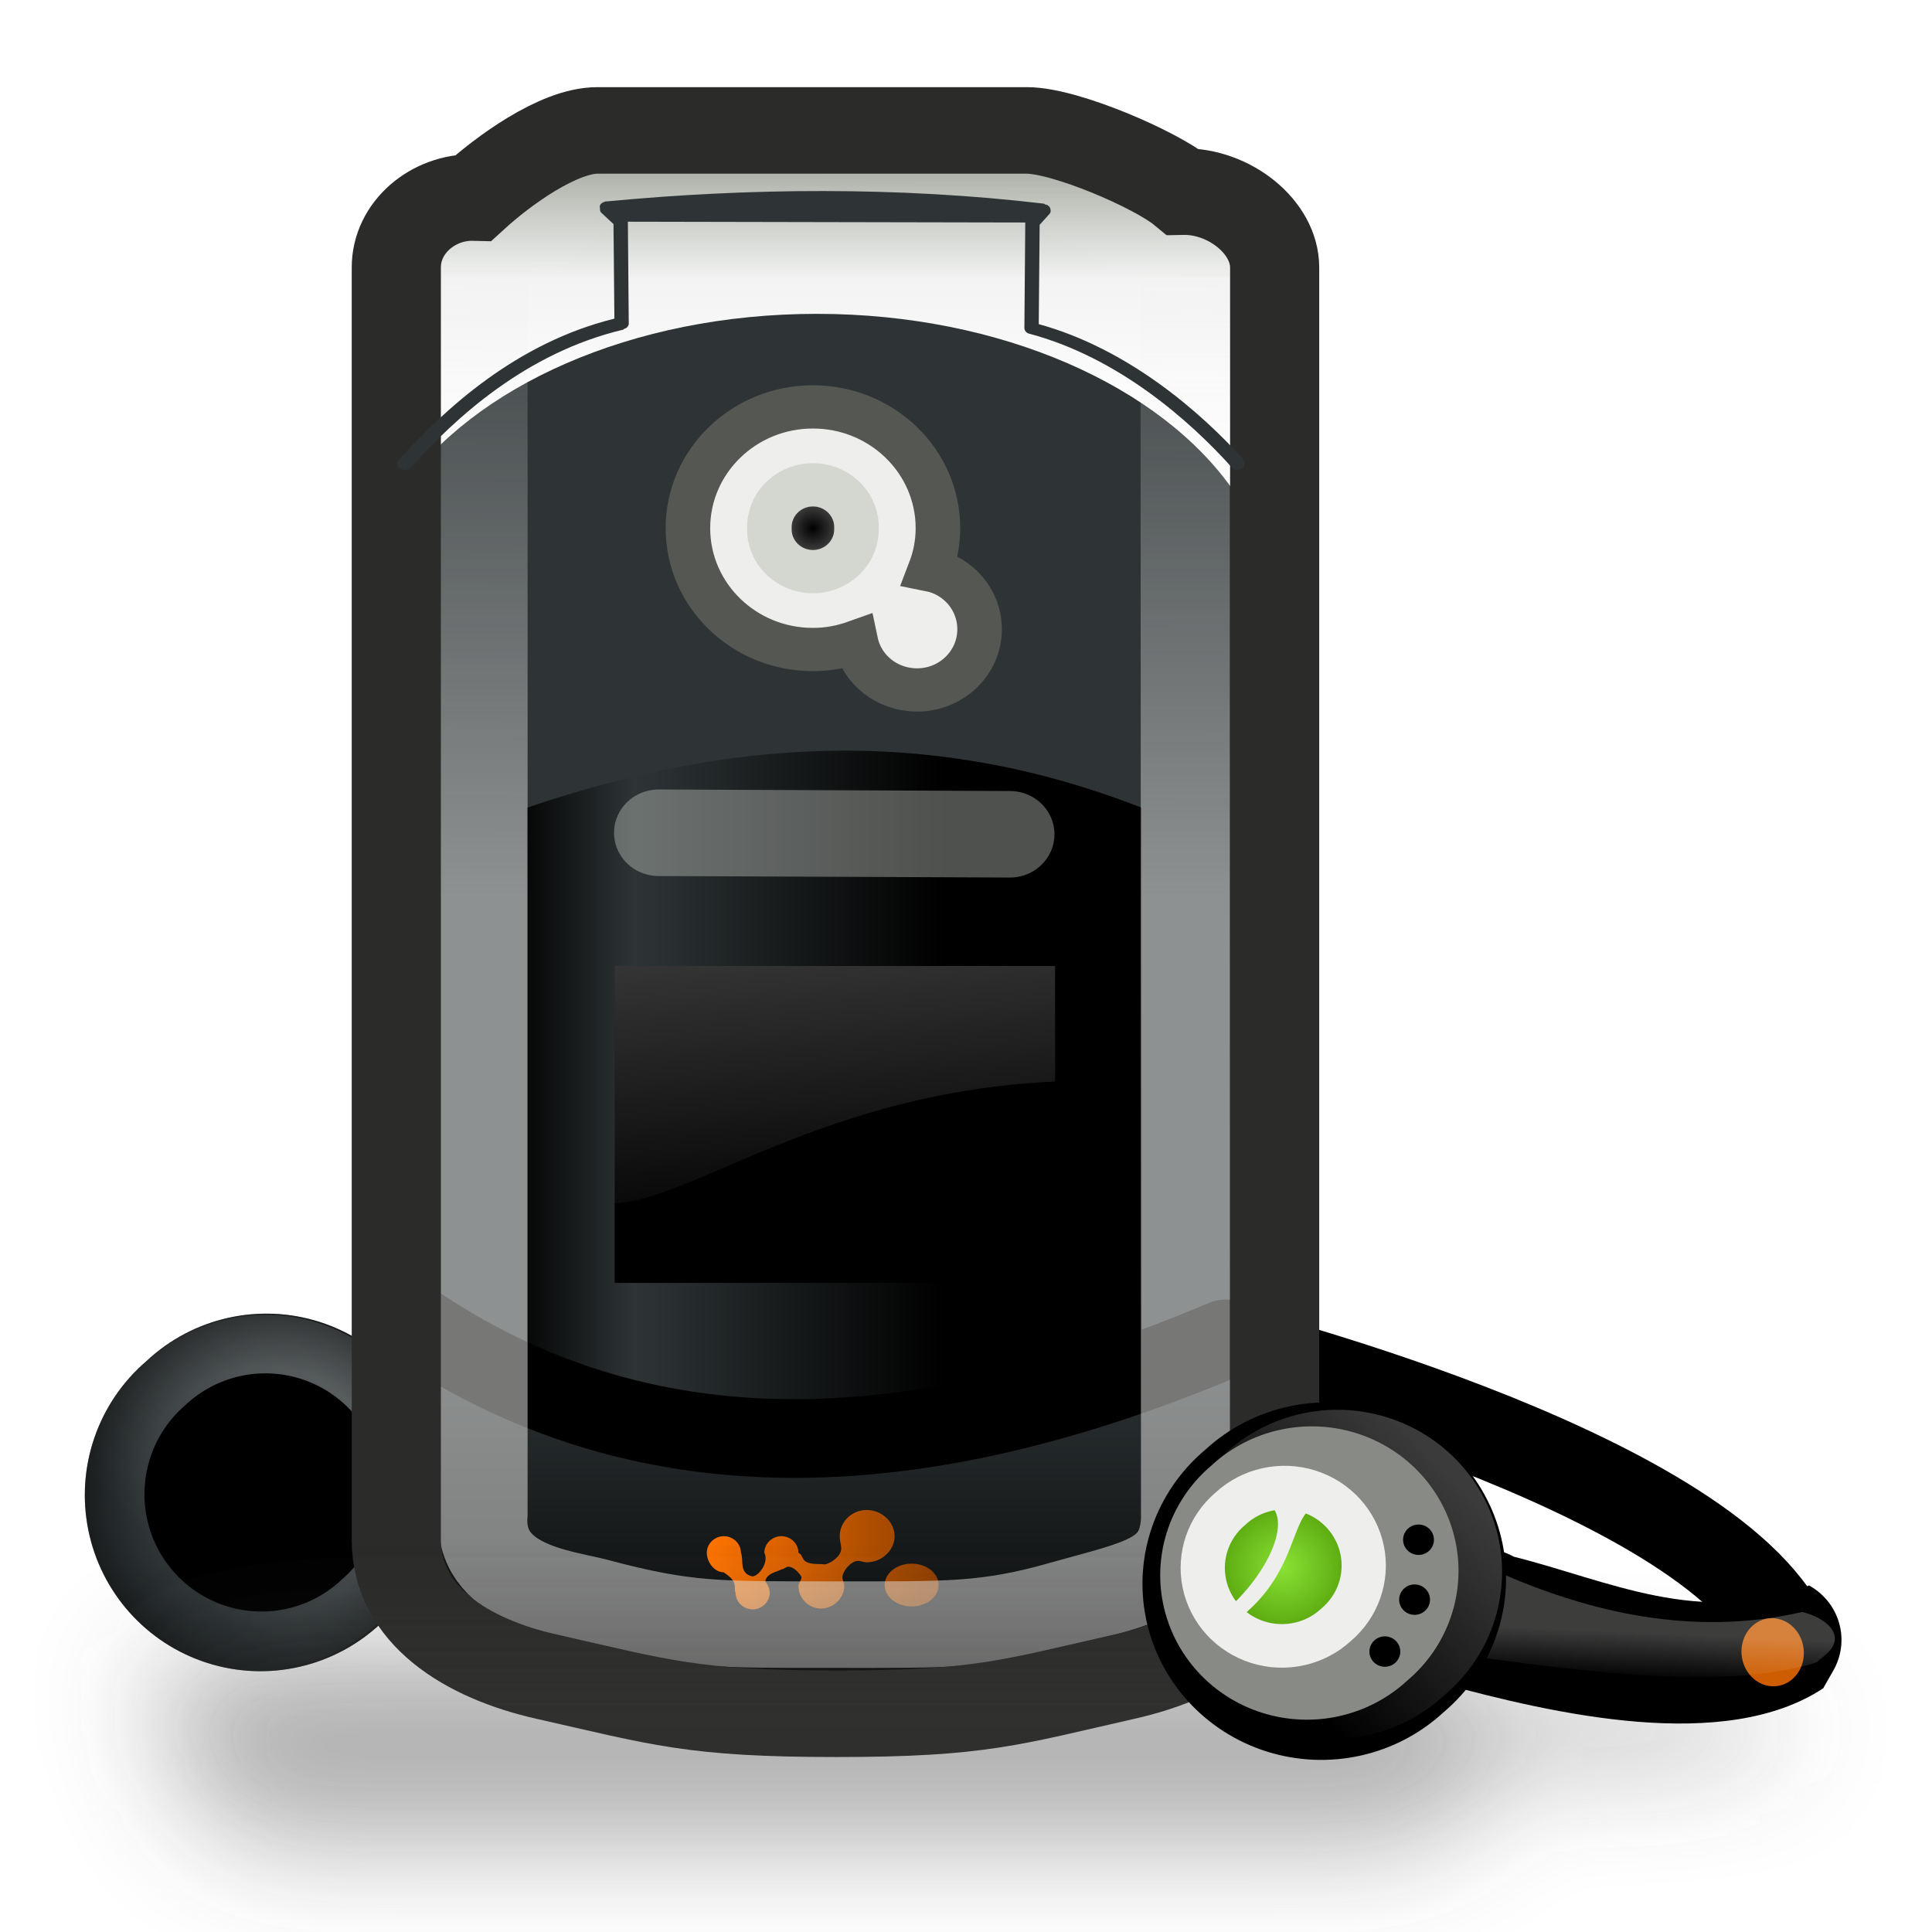
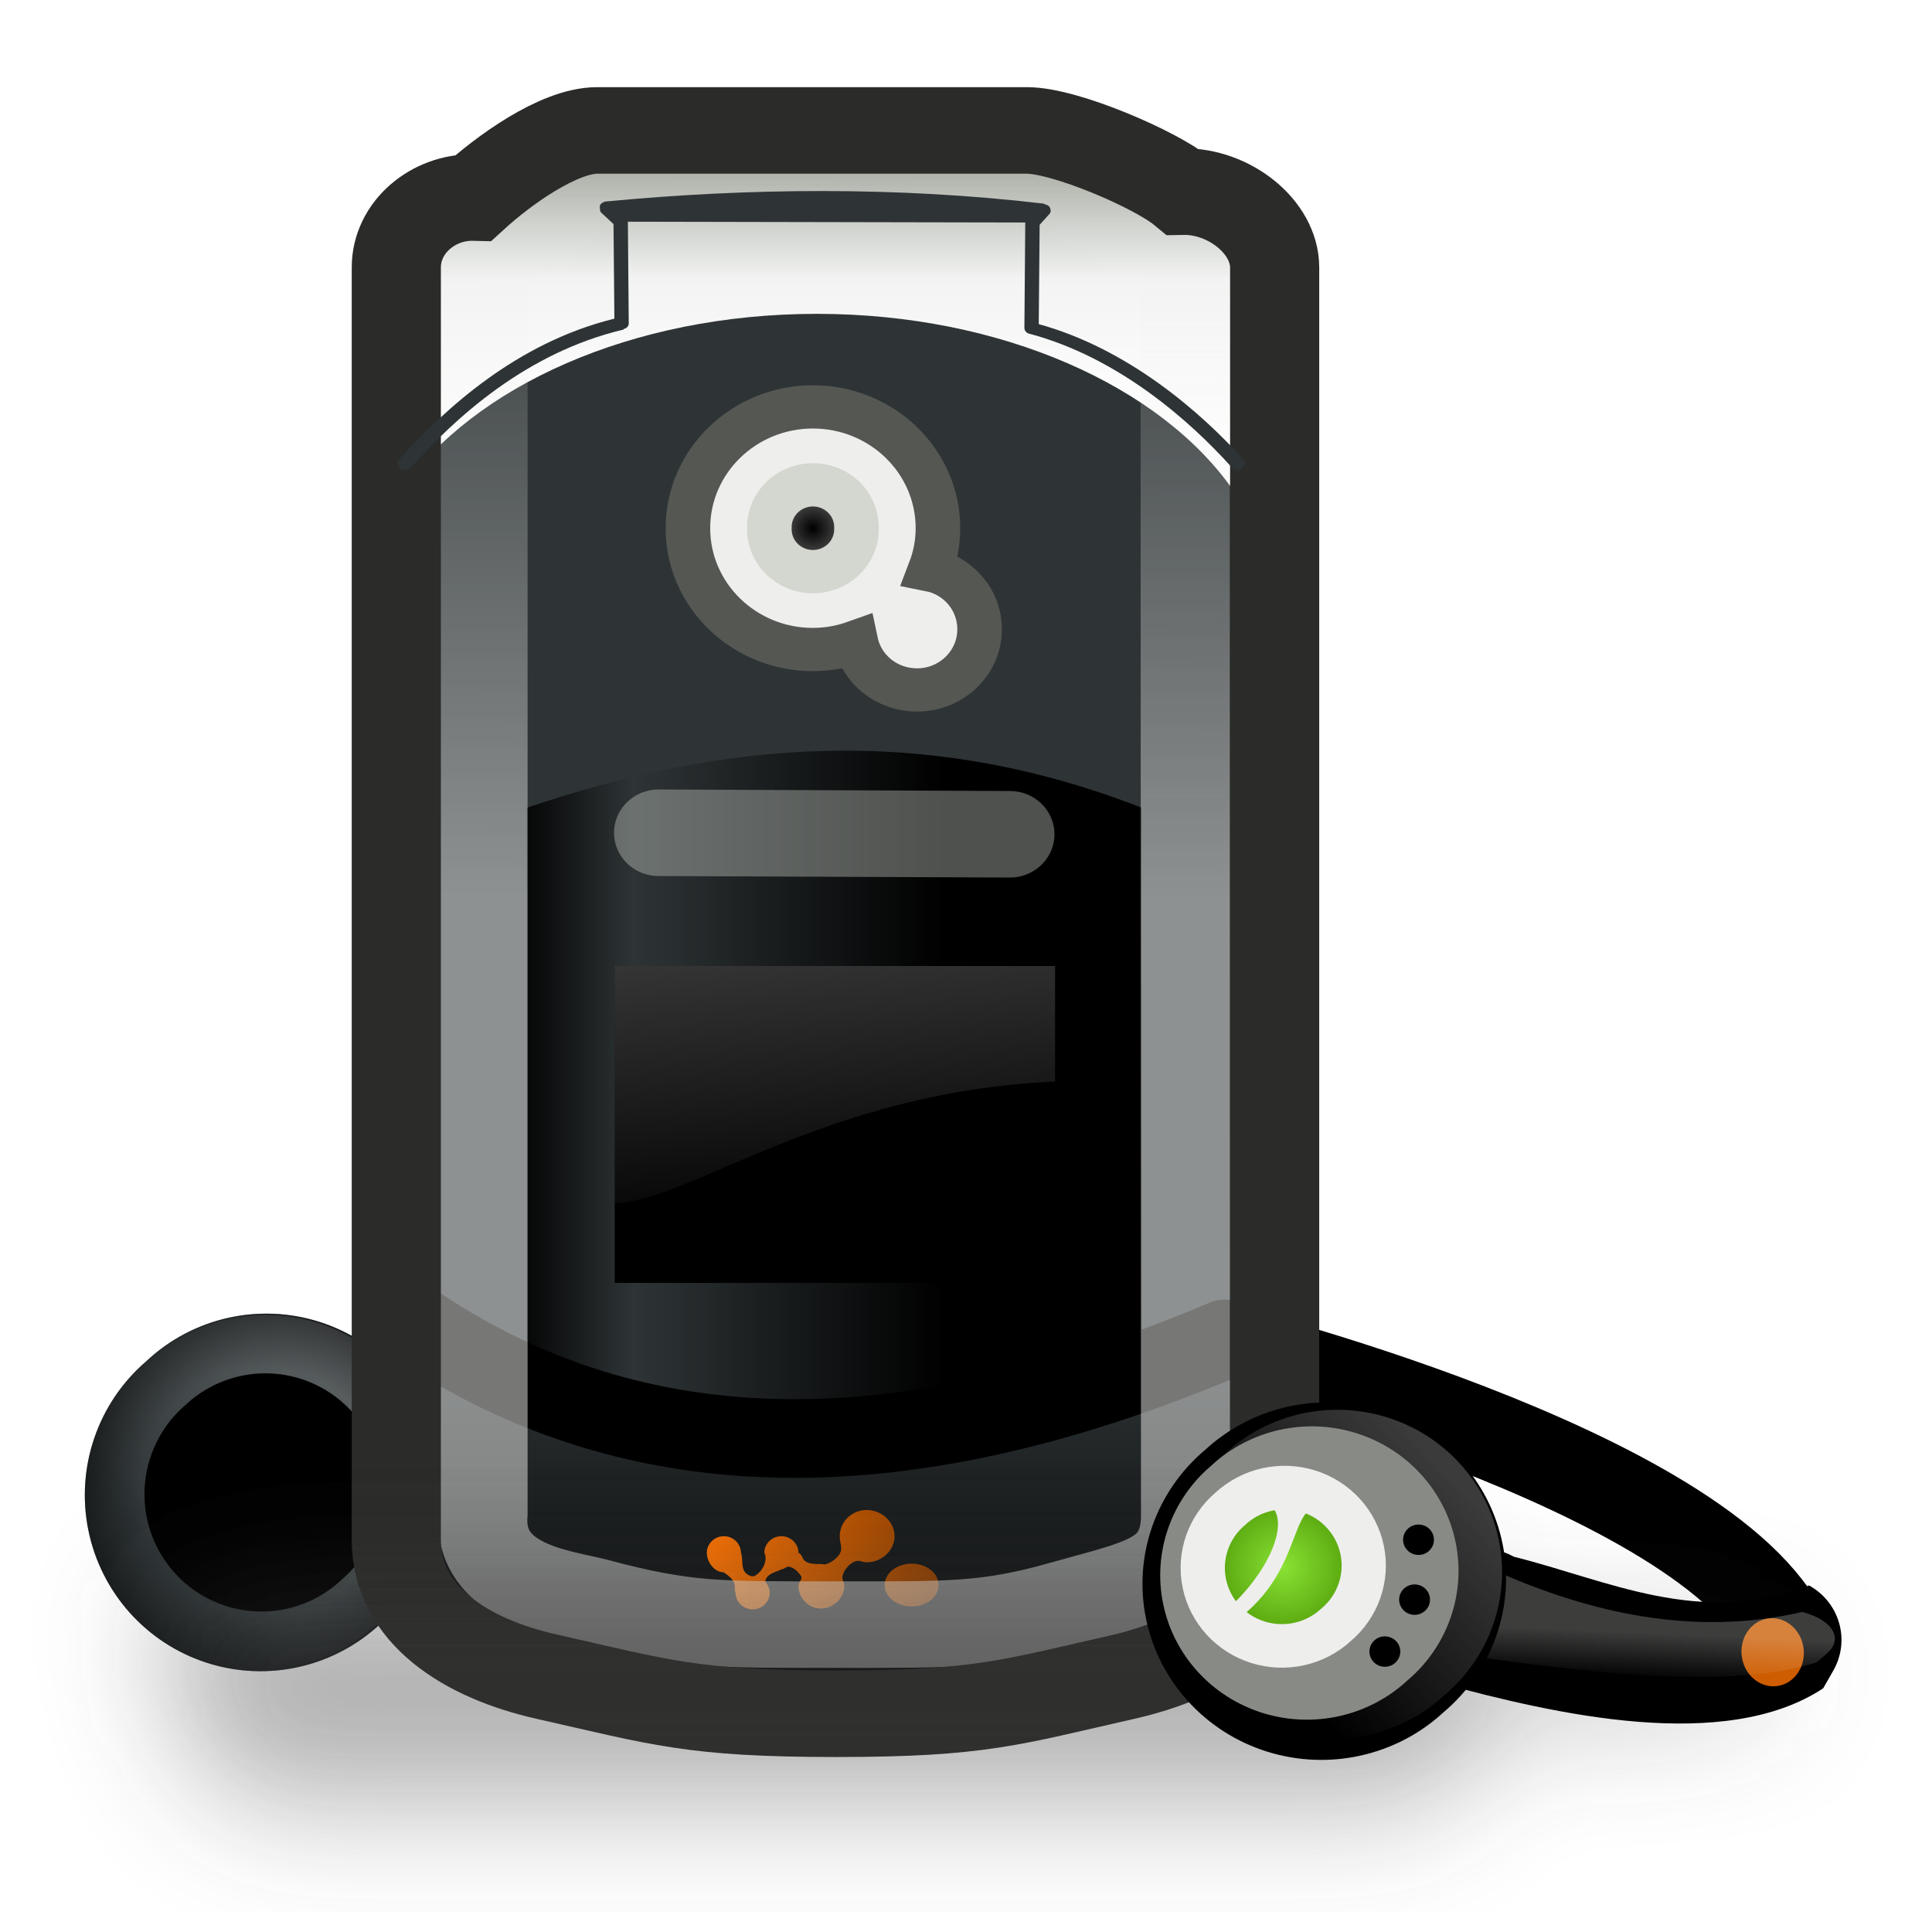
<svg xmlns="http://www.w3.org/2000/svg" xmlns:xlink="http://www.w3.org/1999/xlink" width="22" height="22" id="svg5050" version="1.0">
  <defs id="defs5052">
    <linearGradient id="linearGradient8507">
      <stop style="stop-color:#000000;stop-opacity:0;" offset="0" id="stop8509" />
      <stop id="stop8515" offset="0.5" style="stop-color:#000000;stop-opacity:0;" />
      <stop style="stop-color:#000000;stop-opacity:1;" offset="1" id="stop8511" />
    </linearGradient>
    <radialGradient xlink:href="#linearGradient8507" id="radialGradient8765" gradientUnits="userSpaceOnUse" gradientTransform="matrix(1.411924,-7.688285e-2,7.6882793e-2,1.411923,-21.55683,-12.50796)" cx="45.094" cy="38.781" fx="45.094" fy="38.781" r="1.969" />
    <linearGradient xlink:href="#linearGradient7417" id="linearGradient8767" gradientUnits="userSpaceOnUse" x1="45.128" y1="36.938" x2="45.165" y2="40.087" />
    <linearGradient id="linearGradient22866">
      <stop style="stop-color:#000000;stop-opacity:1;" offset="0" id="stop22868" />
      <stop style="stop-color:#000000;stop-opacity:0.4;" offset="1" id="stop22870" />
    </linearGradient>
    <radialGradient xlink:href="#linearGradient22866" id="radialGradient3654" gradientUnits="userSpaceOnUse" cx="100.662" cy="21.055" fx="100.662" fy="21.055" r="1.783" />
    <linearGradient id="linearGradient4547">
      <stop id="stop4549" offset="0" style="stop-color:white;stop-opacity:1;" />
      <stop id="stop4551" offset="1" style="stop-color:white;stop-opacity:0;" />
    </linearGradient>
    <linearGradient xlink:href="#linearGradient4547" id="linearGradient3631" gradientUnits="userSpaceOnUse" gradientTransform="matrix(0.4128565,0,0,0.3604591,5.96287,11.68463)" x1="20.08" y1="4.426" x2="22.454" y2="25.182" />
    <linearGradient id="linearGradient8656">
      <stop style="stop-color:#eeeeec;stop-opacity:1;" offset="0" id="stop8658" />
      <stop style="stop-color:#eeeeec;stop-opacity:0;" offset="1" id="stop8660" />
    </linearGradient>
    <linearGradient xlink:href="#linearGradient8656" id="linearGradient3635" gradientUnits="userSpaceOnUse" gradientTransform="matrix(0.4372067,0,0,0.4601055,3.145465,0.929756)" x1="16.984" y1="30.789" x2="17.066" y2="3.936" />
    <linearGradient id="linearGradient20815">
      <stop style="stop-color:#ff7301;stop-opacity:1;" offset="0" id="stop20817" />
      <stop style="stop-color:#8e3f00;stop-opacity:1;" offset="1" id="stop20819" />
    </linearGradient>
    <linearGradient xlink:href="#linearGradient20815" id="linearGradient3640" gradientUnits="userSpaceOnUse" gradientTransform="matrix(0.4581356,0,0,0.4581356,-28.36797,0.844429)" x1="93.46" y1="54.844" x2="101.525" y2="54.844" />
    <linearGradient id="linearGradient20823">
      <stop style="stop-color:#000000;stop-opacity:1;" offset="0" id="stop20825" />
      <stop style="stop-color:#000000;stop-opacity:0;" offset="1" id="stop20827" />
    </linearGradient>
    <linearGradient xlink:href="#linearGradient20823" id="linearGradient3644" gradientUnits="userSpaceOnUse" gradientTransform="matrix(0.4712884,0,0,0.4581356,26.77031,13.50292)" x1="-24.027" y1="33.455" x2="-24.027" y2="19.483" />
    <linearGradient id="linearGradient16905">
      <stop style="stop-color:#000000;stop-opacity:1;" offset="0" id="stop16907" />
      <stop id="stop16913" offset="0.33" style="stop-color:#000000;stop-opacity:1;" />
      <stop style="stop-color:#000000;stop-opacity:0;" offset="0.81" id="stop8564" />
      <stop style="stop-color:#000000;stop-opacity:1;" offset="1" id="stop16909" />
    </linearGradient>
    <linearGradient xlink:href="#linearGradient16905" id="linearGradient3648" gradientUnits="userSpaceOnUse" gradientTransform="matrix(0.5156936,0,0,0.4555827,-33.62803,0.866141)" x1="107.168" y1="25.442" x2="87.168" y2="25.442" />
    <linearGradient id="linearGradient9136">
      <stop style="stop-color:#ffffff;stop-opacity:1;" offset="0" id="stop9138" />
      <stop id="stop9144" offset="0.5" style="stop-color:#f2f3f2;stop-opacity:1;" />
      <stop style="stop-color:#91978b;stop-opacity:1;" offset="1" id="stop9140" />
    </linearGradient>
    <linearGradient xlink:href="#linearGradient9136" id="linearGradient3651" gradientUnits="userSpaceOnUse" gradientTransform="matrix(0.4581356,0,0,0.4581356,-28.36797,0.844429)" x1="82.817" y1="14.266" x2="82.817" y2="3.625" />
    <filter id="filter5266" height="2.007" y="-0.503" width="1.179" x="-0.089">
      <feGaussianBlur id="feGaussianBlur5268" stdDeviation="1.154" />
    </filter>
    <linearGradient id="linearGradient8408">
      <stop style="stop-color:#8ae234;stop-opacity:1;" offset="0" id="stop8410" />
      <stop style="stop-color:#8ae234;stop-opacity:0;" offset="1" id="stop8412" />
    </linearGradient>
    <radialGradient xlink:href="#linearGradient8408" id="radialGradient8749" gradientUnits="userSpaceOnUse" cx="45.094" cy="38.781" fx="45.094" fy="38.781" r="1.969" />
    <linearGradient id="linearGradient7417">
      <stop style="stop-color:#ffffff;stop-opacity:1;" offset="0" id="stop7419" />
      <stop style="stop-color:#ffffff;stop-opacity:0;" offset="1" id="stop7421" />
    </linearGradient>
    <linearGradient xlink:href="#linearGradient7417" id="linearGradient8751" gradientUnits="userSpaceOnUse" x1="45.128" y1="36.938" x2="45.165" y2="40.087" />
    <linearGradient id="linearGradient8456">
      <stop style="stop-color:#eeeeec;stop-opacity:1;" offset="0" id="stop8458" />
      <stop style="stop-color:#eeeeec;stop-opacity:0;" offset="1" id="stop8460" />
    </linearGradient>
    <linearGradient xlink:href="#linearGradient8456" id="linearGradient8462" x1="40.646" y1="40.74" x2="40.564" y2="42.085" gradientUnits="userSpaceOnUse" gradientTransform="matrix(1,0,0,0.7463368,-2.09934,10.68774)" />
  </defs>
  <g id="layer1">
    <g id="g2574" transform="matrix(0.5378906,0,0,0.5392616,-3.839034,-3.762282)">
      <path transform="matrix(1.261047,1.406293,-1.406293,1.261047,10.387,-73.82816)" d="M 47.062 38.781 A 1.969 1.969 0 1 1  43.125,38.781 A 1.969 1.969 0 1 1  47.062 38.781 z" id="path8521" style="fill:#2e3436;fill-opacity:1;stroke:none;stroke-width:0.6;stroke-miterlimit:4;stroke-dasharray:none;stroke-opacity:1" />
      <path style="opacity:0.231;fill:url(#linearGradient8767);fill-opacity:1;stroke:none;stroke-width:0.6;stroke-miterlimit:4;stroke-dasharray:none;stroke-opacity:1" id="path8523" d="M 47.062 38.781 A 1.969 1.969 0 1 1  43.125,38.781 A 1.969 1.969 0 1 1  47.062 38.781 z" transform="matrix(1.254324,1.394272,-1.398795,1.250267,10.38022,-72.87568)" />
      <path style="fill:url(#radialGradient8765);fill-opacity:1;stroke:none;stroke-width:0.6;stroke-miterlimit:4;stroke-dasharray:none;stroke-opacity:1" id="path8525" d="M 47.062 38.781 A 1.969 1.969 0 1 1  43.125,38.781 A 1.969 1.969 0 1 1  47.062 38.781 z" transform="matrix(1.261047,1.406293,-1.406293,1.261047,10.387,-73.82816)" />
      <path transform="matrix(0.8400461,0.9368016,-0.9368016,0.8400461,11.16405,-36.33007)" d="M 47.062 38.781 A 1.969 1.969 0 1 1  43.125,38.781 A 1.969 1.969 0 1 1  47.062 38.781 z" id="path8527" style="fill:#000000;fill-opacity:1;stroke:none;stroke-width:0.6;stroke-miterlimit:4;stroke-dasharray:none;stroke-opacity:1" />
    </g>
    <path style="fill:none;fill-rule:evenodd;stroke:#000000;stroke-width:1px;stroke-linecap:butt;stroke-linejoin:miter;stroke-opacity:1" d="M 20.349,18.653 C 19.457,16.713 13.807,15.323 13.8,15.321" id="path8435" />
    <g id="g4835" transform="matrix(0.7144184,0,0,0.6934513,-2.274176,-0.2484949)">
      <path style="fill:#2e3436;fill-opacity:1;stroke:#000000;stroke-width:1.292;stroke-linecap:round;stroke-miterlimit:4;stroke-opacity:1" d="M 12.691,2.5 L 19.574,2.5 C 20.197,2.5 21.643,3.147 22.069,3.507 C 22.817,3.492 23.545,4.088 23.545,4.754 L 23.545,25.681 C 23.545,26.93 22.407,27.641 21.139,27.935 C 19.318,28.357 18.837,28.545 16.521,28.545 C 14.205,28.545 13.704,28.358 11.876,27.935 C 10.608,27.641 9.47,26.93 9.47,25.681 L 9.47,4.754 C 9.47,4.091 10.066,3.588 10.712,3.604 C 11.175,3.17 12.066,2.5 12.691,2.5 z " id="path6203" />
      <path id="rect2168" d="M 12.608,2.505 C 12.019,2.505 11.184,3.171 10.747,3.608 C 10.138,3.592 9.573,4.1 9.573,4.767 L 9.573,8.418 C 10.724,6.705 13.253,5.512 16.202,5.512 C 19.151,5.512 21.694,6.705 22.845,8.418 L 22.845,4.767 C 22.845,4.097 22.161,3.492 21.456,3.507 C 21.054,3.144 19.681,2.505 19.094,2.505 L 12.608,2.505 z " style="fill:url(#linearGradient3651);fill-opacity:1;stroke:none;stroke-width:1;stroke-linecap:round;stroke-miterlimit:4;stroke-opacity:1" />
      <path id="rect13026" d="M 11.582,13.622 C 14.673,12.541 17.886,12.214 21.38,13.622 L 21.38,23.13 C 18.058,24.411 14.803,24.163 11.582,23.13 L 11.582,13.622 z " style="fill:url(#linearGradient3648);fill-opacity:1;stroke:none;stroke-width:1.318;stroke-linecap:round;stroke-linejoin:round;stroke-miterlimit:4;stroke-opacity:1" />
      <path id="path3222" d="M 22.714,22.345 C 17.967,24.413 13.616,24.699 9.886,22.159" style="fill:none;fill-opacity:1;stroke:#000000;stroke-width:1.292;stroke-linecap:round;stroke-miterlimit:4;stroke-dasharray:none;stroke-opacity:1" />
      <path id="rect3605" d="M 9.804,22.429 L 9.804,25.534 C 9.804,26.79 10.82,27.765 12.031,27.981 C 14.915,28.496 17.769,28.58 20.758,27.981 C 21.964,27.74 23,26.79 23,25.534 L 23,22.615 C 18.117,24.682 13.64,24.969 9.804,22.429 z " style="fill:url(#linearGradient3644);fill-opacity:1;stroke:none;stroke-width:1;stroke-linecap:round;stroke-miterlimit:4;stroke-dasharray:none;stroke-opacity:1" />
      <path d="M 16.998,25.154 C 16.76,25.154 16.568,25.346 16.568,25.584 C 16.568,25.67 16.59,25.712 16.592,25.785 C 16.595,25.901 16.448,26.016 16.349,26.043 C 16.308,26.054 16.318,26.042 16.268,26.042 C 15.907,26.047 16.023,25.915 15.91,25.856 C 15.91,25.707 15.787,25.584 15.638,25.584 C 15.489,25.584 15.366,25.707 15.366,25.856 C 15.45,26.025 15.254,26.265 15.165,26.242 C 14.957,26.189 15.042,25.965 14.993,25.856 C 14.993,25.707 14.87,25.584 14.721,25.584 C 14.573,25.584 14.449,25.707 14.449,25.856 C 14.449,26.005 14.566,26.176 14.715,26.176 C 14.972,26.348 14.865,26.427 14.908,26.514 C 14.908,26.663 15.031,26.786 15.18,26.786 C 15.329,26.786 15.452,26.663 15.452,26.514 C 15.452,26.447 15.421,26.376 15.38,26.328 C 15.404,26.182 15.583,26.171 15.638,26.128 C 15.682,26.128 15.714,26.082 15.752,26.085 C 15.83,26.091 15.902,26.163 15.953,26.242 C 15.979,26.283 15.91,26.342 15.91,26.4 C 15.91,26.6 16.068,26.772 16.268,26.772 C 16.468,26.772 16.64,26.6 16.64,26.4 C 16.64,26.339 16.604,26.3 16.611,26.249 C 16.624,26.143 16.739,26.008 16.84,25.991 C 16.895,25.981 16.932,26.013 16.998,26.013 C 17.235,26.013 17.442,25.821 17.442,25.584 C 17.442,25.346 17.235,25.154 16.998,25.154 z M 18.144,26.386 C 18.144,26.581 17.952,26.738 17.714,26.738 C 17.477,26.738 17.284,26.581 17.284,26.386 C 17.284,26.192 17.477,26.035 17.714,26.035 C 17.952,26.035 18.144,26.192 18.144,26.386 z " style="fill:url(#linearGradient3640);fill-opacity:1;stroke:none;stroke-width:0.5;stroke-linecap:round;stroke-linejoin:round;stroke-miterlimit:4;stroke-opacity:1" id="path17886" />
      <path style="opacity:0.5;fill:none;fill-opacity:1;stroke:url(#linearGradient3635);stroke-width:1.421;stroke-linecap:round;stroke-miterlimit:4;stroke-dasharray:none;stroke-opacity:1" d="M 13.431,3.156 L 18.879,3.156 C 19.371,3.156 20.808,3.775 21.145,4.109 C 21.968,4.122 22.09,4.499 22.073,5.115 L 22.08,25.321 C 22.029,26.265 21.334,26.348 20.117,26.704 C 18.901,27.06 18.295,27.036 16.462,27.036 C 14.63,27.036 14.125,27.055 12.68,26.658 C 12.148,26.512 10.79,26.385 10.882,25.214 L 10.882,5.115 C 10.882,4.502 11.354,4.037 11.865,4.051 C 12.232,3.65 12.937,3.156 13.431,3.156 z " id="path8580" />
      <path id="path16915" d="M 12.704,2.5 L 19.55,2.5 C 20.169,2.5 21.608,3.145 22.032,3.505 C 22.775,3.49 23.5,4.085 23.5,4.75 L 23.5,25.641 C 23.5,26.887 22.368,27.597 21.107,27.89 C 19.295,28.312 18.817,28.5 16.513,28.5 C 14.21,28.5 13.711,28.312 11.893,27.89 C 10.632,27.598 9.5,26.887 9.5,25.641 L 9.5,4.75 C 9.5,4.088 10.093,3.586 10.736,3.602 C 11.196,3.169 12.082,2.5 12.704,2.5 z " style="fill:none;fill-opacity:1;stroke:#2b2c29;stroke-width:1.421;stroke-linecap:round;stroke-miterlimit:4;stroke-dasharray:none;stroke-opacity:1" />
      <rect y="16.221" x="12.981" height="5.204" width="6.999" id="rect23869" style="fill:#000000;fill-opacity:1;stroke:none;stroke-width:1;stroke-linecap:round;stroke-linejoin:round;stroke-miterlimit:4;stroke-dasharray:none;stroke-opacity:1" />
      <path id="path9146" d="M 12.847,3.665 C 12.832,3.666 12.817,3.671 12.804,3.678 C 12.779,3.688 12.758,3.706 12.747,3.729 C 12.742,3.746 12.742,3.764 12.747,3.78 C 12.744,3.803 12.749,3.825 12.761,3.845 L 12.962,4.038 L 12.976,5.591 C 11.424,5.984 10.278,7.066 9.546,7.906 C 9.534,7.917 9.524,7.93 9.518,7.945 C 9.511,7.977 9.521,8.011 9.546,8.035 C 9.551,8.04 9.555,8.044 9.561,8.048 C 9.569,8.053 9.579,8.058 9.589,8.061 C 9.607,8.07 9.626,8.074 9.646,8.074 C 9.662,8.072 9.676,8.068 9.689,8.061 C 9.706,8.055 9.72,8.046 9.732,8.035 C 10.435,7.228 11.56,6.152 13.119,5.771 C 13.124,5.767 13.129,5.763 13.133,5.758 C 13.143,5.755 13.153,5.751 13.162,5.746 C 13.185,5.73 13.2,5.707 13.205,5.681 C 13.205,5.677 13.205,5.673 13.205,5.668 L 13.191,3.999 L 19.525,4.012 L 19.511,5.746 C 19.512,5.776 19.527,5.804 19.554,5.823 C 19.562,5.828 19.572,5.833 19.582,5.836 C 21.011,6.225 22.159,7.278 22.818,8.035 C 22.835,8.056 22.861,8.069 22.889,8.074 C 22.936,8.079 22.981,8.059 23.004,8.022 C 23.012,8.01 23.016,7.997 23.018,7.984 C 23.023,7.967 23.023,7.949 23.018,7.932 C 23.015,7.923 23.01,7.914 23.004,7.906 C 22.32,7.121 21.157,6.082 19.74,5.681 L 19.754,4.05 L 19.912,3.87 C 19.918,3.862 19.922,3.854 19.926,3.845 C 19.931,3.828 19.931,3.81 19.926,3.793 C 19.924,3.78 19.919,3.767 19.912,3.755 C 19.907,3.75 19.902,3.746 19.897,3.742 C 19.893,3.737 19.888,3.733 19.883,3.729 C 19.87,3.722 19.855,3.718 19.84,3.716 C 19.836,3.711 19.831,3.707 19.826,3.703 C 17.491,3.419 15.097,3.446 12.861,3.665 C 12.857,3.664 12.852,3.664 12.847,3.665 L 12.847,3.665 z " style="fill:#2e3436;fill-opacity:1;stroke:none;stroke-width:0.5;stroke-linecap:round;stroke-linejoin:round;stroke-miterlimit:4;stroke-dasharray:none;stroke-opacity:1" />
      <path id="path8539" d="M 13.681,14.033 L 19.28,14.058" style="opacity:0.376;fill:none;fill-rule:evenodd;stroke:#d3d7cf;stroke-width:1.421px;stroke-linecap:round;stroke-linejoin:miter;stroke-opacity:1" />
      <path id="path5268" d="M 12.981,20.117 C 14.2,20.076 16.333,18.284 20,18.119 L 20,16.221 L 12.981,16.221 L 12.981,20.117 z " style="opacity:0.331;fill:url(#linearGradient3631);fill-opacity:1;fill-rule:evenodd;stroke:none;stroke-width:1px;stroke-linecap:butt;stroke-linejoin:miter;stroke-opacity:1" />
      <path id="path6450" d="M 16.14,7.04 C 15.041,7.04 14.148,7.932 14.148,9.032 C 14.148,10.132 15.041,11.024 16.14,11.024 C 16.383,11.024 16.61,10.979 16.825,10.9 C 16.918,11.354 17.32,11.688 17.801,11.688 C 18.35,11.688 18.797,11.242 18.797,10.692 C 18.797,10.211 18.462,9.81 18.008,9.717 C 18.088,9.502 18.133,9.275 18.133,9.032 C 18.133,7.932 17.24,7.04 16.14,7.04 z " style="color:#000000;fill:#eeeeec;fill-opacity:1;fill-rule:evenodd;stroke:#555753;stroke-width:0.71;stroke-linecap:butt;stroke-linejoin:miter;marker:none;marker-start:none;marker-mid:none;marker-end:none;stroke-miterlimit:4;stroke-dasharray:none;stroke-dashoffset:0;stroke-opacity:1;visibility:visible;display:inline;overflow:visible;enable-background:accumulate" />
      <path style="fill:url(#radialGradient3654);fill-opacity:1;stroke:#d3d7cf;stroke-width:1.459;stroke-linecap:round;stroke-linejoin:round;stroke-miterlimit:4;stroke-dasharray:none;stroke-opacity:1" id="path9689" d="M 102.088 21.055 A 1.426 1.426 0 1 1  99.237,21.055 A 1.426 1.426 0 1 1  102.088 21.055 z" transform="matrix(0.4868666,0,0,0.4868669,-32.86864,-1.2186)" />
    </g>
-     <path style="opacity:0.391;color:#000000;fill:#383838;fill-opacity:1;fill-rule:nonzero;stroke:none;stroke-width:3;stroke-linecap:round;stroke-linejoin:round;marker:none;marker-start:none;marker-mid:none;marker-end:none;stroke-miterlimit:4;stroke-dasharray:none;stroke-dashoffset:0;stroke-opacity:1;visibility:visible;display:inline;overflow:visible;filter:url(#filter5266);enable-background:accumulate" d="M 8.643,28.672 C 8.199,28.672 7.779,28.748 7.424,28.922 C 6.303,29.008 5.486,29.299 5.486,29.64 C 5.486,29.857 5.802,30.036 6.33,30.172 C 6.287,30.322 6.236,30.479 6.236,30.64 C 6.236,31.741 7.318,32.64 8.643,32.64 L 29.83,32.64 C 31.066,32.64 32.073,31.857 32.205,30.859 C 32.76,30.904 33.346,30.953 34.018,30.953 C 36.211,30.953 38.018,30.664 38.018,30.328 C 38.018,29.991 36.211,29.734 34.018,29.734 C 33.263,29.734 32.619,29.772 32.018,29.828 C 31.64,29.141 30.805,28.672 29.83,28.672 L 8.643,28.672 z " id="rect4607" transform="matrix(0.5778351,0,0,0.5691935,-1.590693,2.421337)" />
+     <path style="opacity:0.391;color:#000000;fill:#383838;fill-opacity:1;fill-rule:nonzero;stroke:none;stroke-width:3;stroke-linecap:round;stroke-linejoin:round;marker:none;marker-start:none;marker-mid:none;marker-end:none;stroke-miterlimit:4;stroke-dasharray:none;stroke-dashoffset:0;stroke-opacity:1;visibility:visible;display:inline;overflow:visible;filter:url(#filter5266);enable-background:accumulate" d="M 8.643,28.672 C 8.199,28.672 7.779,28.748 7.424,28.922 C 6.303,29.008 5.486,29.299 5.486,29.64 C 5.486,29.857 5.802,30.036 6.33,30.172 C 6.287,30.322 6.236,30.479 6.236,30.64 C 6.236,31.741 7.318,32.64 8.643,32.64 L 29.83,32.64 C 31.066,32.64 32.073,31.857 32.205,30.859 C 32.76,30.904 33.346,30.953 34.018,30.953 C 36.211,30.953 38.018,30.664 38.018,30.328 C 38.018,29.991 36.211,29.734 34.018,29.734 C 33.263,29.734 32.619,29.772 32.018,29.828 C 31.64,29.141 30.805,28.672 29.83,28.672 L 8.643,28.672 z" id="rect4607" transform="matrix(0.5778351,0,0,0.6321856,-1.590693,-0.1347468)" />
    <g id="g2558" transform="matrix(0.5474175,0,0,0.5392308,-2.544183,-3.573658)">
      <path id="rect8430" d="M 34.631,42.176 C 36.981,42.823 40.518,43.655 42.573,42.28 L 42.782,41.908 C 43.142,41.27 42.917,40.467 42.279,40.108 C 40.016,40.998 38.099,39.998 36.137,39.501 C 35.499,39.142 34.696,39.366 34.337,40.004 L 34.127,40.376 C 33.768,41.014 33.993,41.817 34.631,42.176 z " style="fill:#000000;fill-opacity:1;stroke:none;stroke-width:0.5;stroke-linecap:round;stroke-miterlimit:4;stroke-opacity:1" />
      <path transform="matrix(0.8783322,-9.2977703e-2,0.1052689,0.9944438,-7.26846e-2,8.153934)" d="M 43.589 37.558 A 0.734 0.72 0 1 1  42.121,37.558 A 0.734 0.72 0 1 1  43.589 37.558 z" id="path8433" style="opacity:1;fill:#ce5c00;fill-opacity:1;stroke:none;stroke-width:0.5;stroke-linecap:round;stroke-miterlimit:4;stroke-dasharray:none;stroke-opacity:1" />
      <path style="opacity:0.256;fill:url(#linearGradient8462);fill-opacity:1;stroke:none;stroke-width:0.5;stroke-linecap:round;stroke-miterlimit:4;stroke-opacity:1" d="M 34.494,41.497 C 36.843,41.814 40.38,42.407 42.436,41.732 L 42.645,41.55 C 43.004,41.237 42.779,40.843 42.141,40.667 C 39.832,41.207 37.679,40.649 35.882,39.857 C 35.244,39.681 34.558,40.118 34.199,40.431 L 33.99,40.613 C 33.631,40.927 33.856,41.32 34.494,41.497 z " id="path8454" />
      <path transform="matrix(1.261047,1.406293,-1.406293,1.261047,29.86687,-72.30257)" d="M 47.062 38.781 A 1.969 1.969 0 1 1  43.125,38.781 A 1.969 1.969 0 1 1  47.062 38.781 z" id="path6444" style="fill:#000000;fill-opacity:1;stroke:none;stroke-width:0.6;stroke-miterlimit:4;stroke-dasharray:none;stroke-opacity:1" />
      <path style="opacity:0.231;fill:url(#linearGradient8751);fill-opacity:1;stroke:none;stroke-width:0.6;stroke-miterlimit:4;stroke-dasharray:none;stroke-opacity:1" id="path7415" d="M 47.062 38.781 A 1.969 1.969 0 1 1  43.125,38.781 A 1.969 1.969 0 1 1  47.062 38.781 z" transform="matrix(1.161024,1.294749,-1.294749,1.161024,30.26813,-63.53619)" />
      <path transform="matrix(1.03459,1.153753,-1.153753,1.03459,29.97498,-52.30358)" d="M 47.062 38.781 A 1.969 1.969 0 1 1  43.125,38.781 A 1.969 1.969 0 1 1  47.062 38.781 z" id="path7425" style="fill:#888a85;fill-opacity:1;stroke:none;stroke-width:0.6;stroke-miterlimit:4;stroke-dasharray:none;stroke-opacity:1" />
      <g transform="matrix(0.4744223,0.5290657,-0.5290657,0.4744223,36.9197,2.739464)" id="g8416">
        <path style="opacity:1;fill:#4e9a06;fill-opacity:1;stroke:none;stroke-width:0.425;stroke-miterlimit:4;stroke-dasharray:none;stroke-opacity:1" id="path8404" d="M 47.062 38.781 A 1.969 1.969 0 1 1  43.125,38.781 A 1.969 1.969 0 1 1  47.062 38.781 z" transform="matrix(1.177032,0,0,1.177032,-19.58113,-5.066279)" />
        <path transform="matrix(1.177032,0,0,1.177032,-19.58113,-5.066279)" d="M 47.062 38.781 A 1.969 1.969 0 1 1  43.125,38.781 A 1.969 1.969 0 1 1  47.062 38.781 z" id="path8406" style="opacity:1;fill:url(#radialGradient8749);fill-opacity:1;stroke:none;stroke-width:0.425;stroke-miterlimit:4;stroke-dasharray:none;stroke-opacity:1" />
        <path transform="matrix(1.177032,0,0,1.177032,-19.58113,-5.066279)" d="M 47.062 38.781 A 1.969 1.969 0 1 1  43.125,38.781 A 1.969 1.969 0 1 1  47.062 38.781 z" id="path7427" style="opacity:1;fill:none;fill-opacity:1;stroke:#eeeeec;stroke-width:1.1;stroke-miterlimit:4;stroke-dasharray:none;stroke-opacity:1" />
        <path style="fill:#eeeeec;fill-opacity:1;fill-rule:evenodd;stroke:none;stroke-width:0.5;stroke-linecap:round;stroke-linejoin:miter;stroke-miterlimit:4;stroke-dasharray:none;stroke-opacity:1" d="M 31.397,39.923 C 32.354,38.905 33.379,40.744 33.346,42.774 C 33.208,43.151 33.655,42.917 33.732,42.964 C 34.129,40.207 32.087,39.237 32.966,38.442 C 31.746,38.892 31.706,38.643 31.397,39.923 z " id="path7429" />
      </g>
      <path transform="matrix(0.6676133,0.7445082,-0.7445082,0.6676133,39.25115,-12.61649)" d="M 35.454 38.349 A 0.321 0.321 0 1 1  34.812,38.349 A 0.321 0.321 0 1 1  35.454 38.349 z" id="path8424" style="fill:#000000;fill-opacity:1;stroke:none;stroke-width:0.5;stroke-linecap:round;stroke-miterlimit:4;stroke-dasharray:none;stroke-opacity:1" />
      <path style="fill:#000000;fill-opacity:1;stroke:none;stroke-width:0.5;stroke-linecap:round;stroke-miterlimit:4;stroke-dasharray:none;stroke-opacity:1" id="path8426" d="M 35.454 38.349 A 0.321 0.321 0 1 1  34.812,38.349 A 0.321 0.321 0 1 1  35.454 38.349 z" transform="matrix(0.6676133,0.7445082,-0.7445082,0.6676133,39.16914,-11.35152)" />
      <path transform="matrix(0.6676133,0.7445082,-0.7445082,0.6676133,38.55076,-10.25515)" d="M 35.454 38.349 A 0.321 0.321 0 1 1  34.812,38.349 A 0.321 0.321 0 1 1  35.454 38.349 z" id="path8428" style="fill:#000000;fill-opacity:1;stroke:none;stroke-width:0.5;stroke-linecap:round;stroke-miterlimit:4;stroke-dasharray:none;stroke-opacity:1" />
    </g>
  </g>
</svg>
